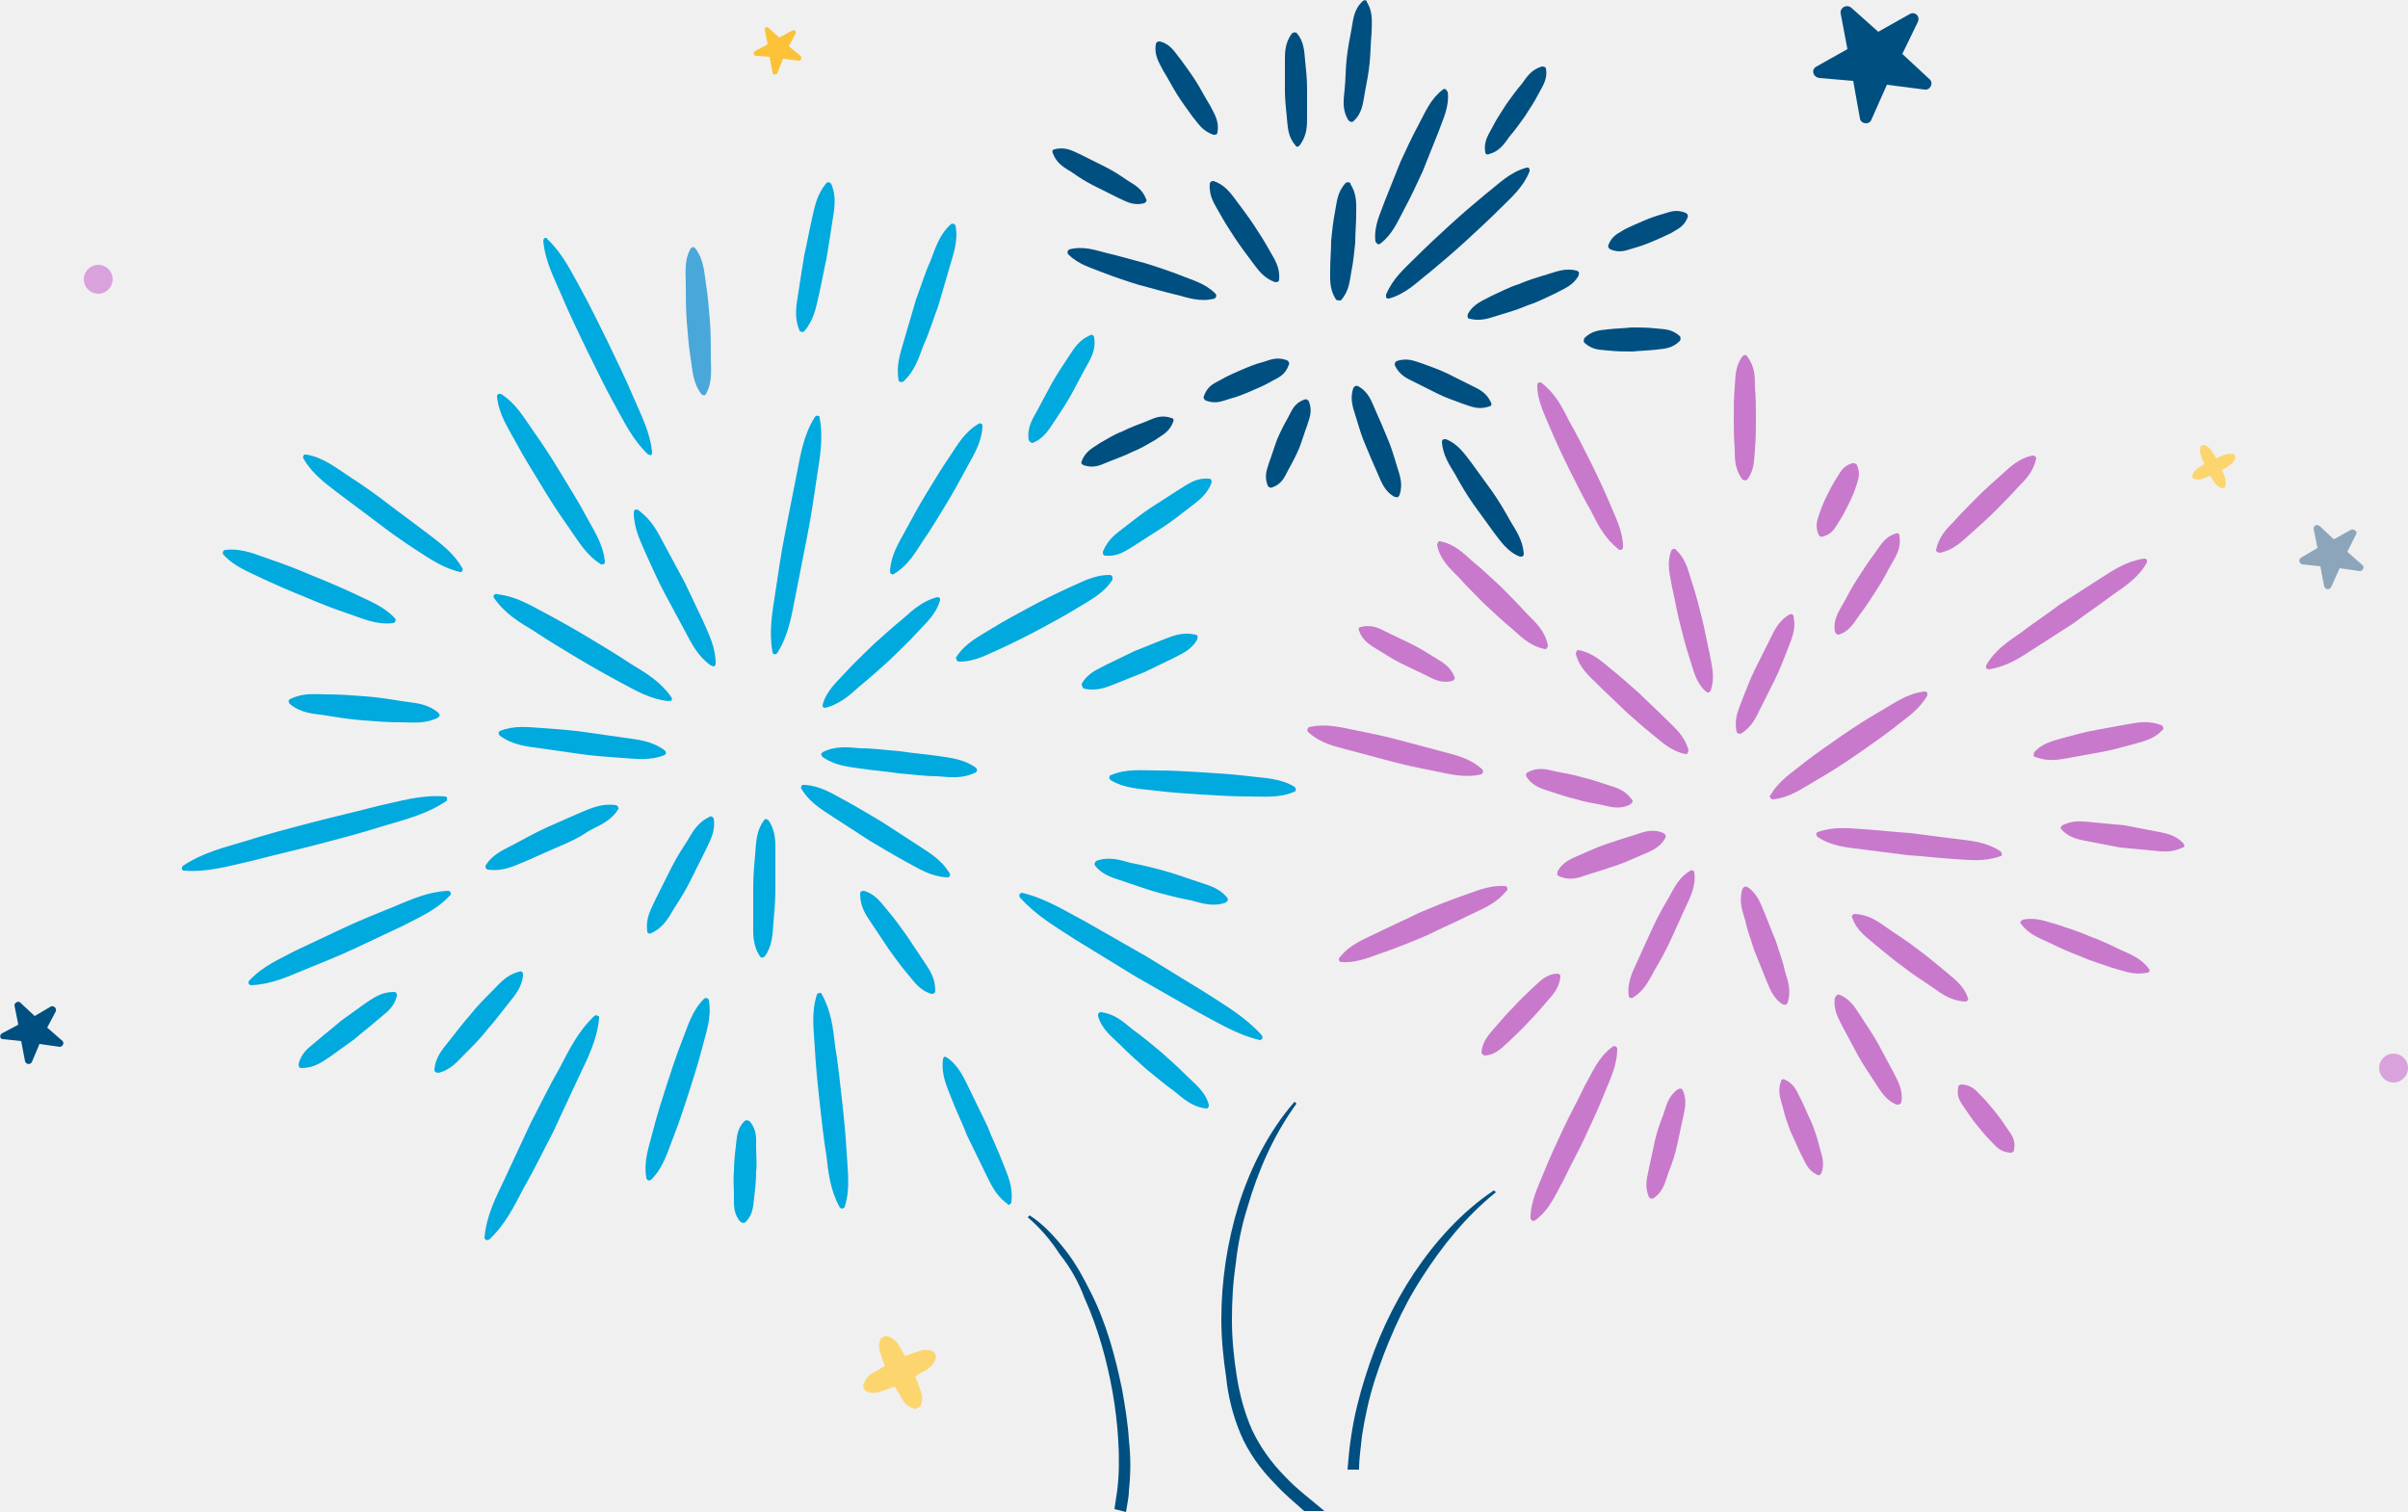
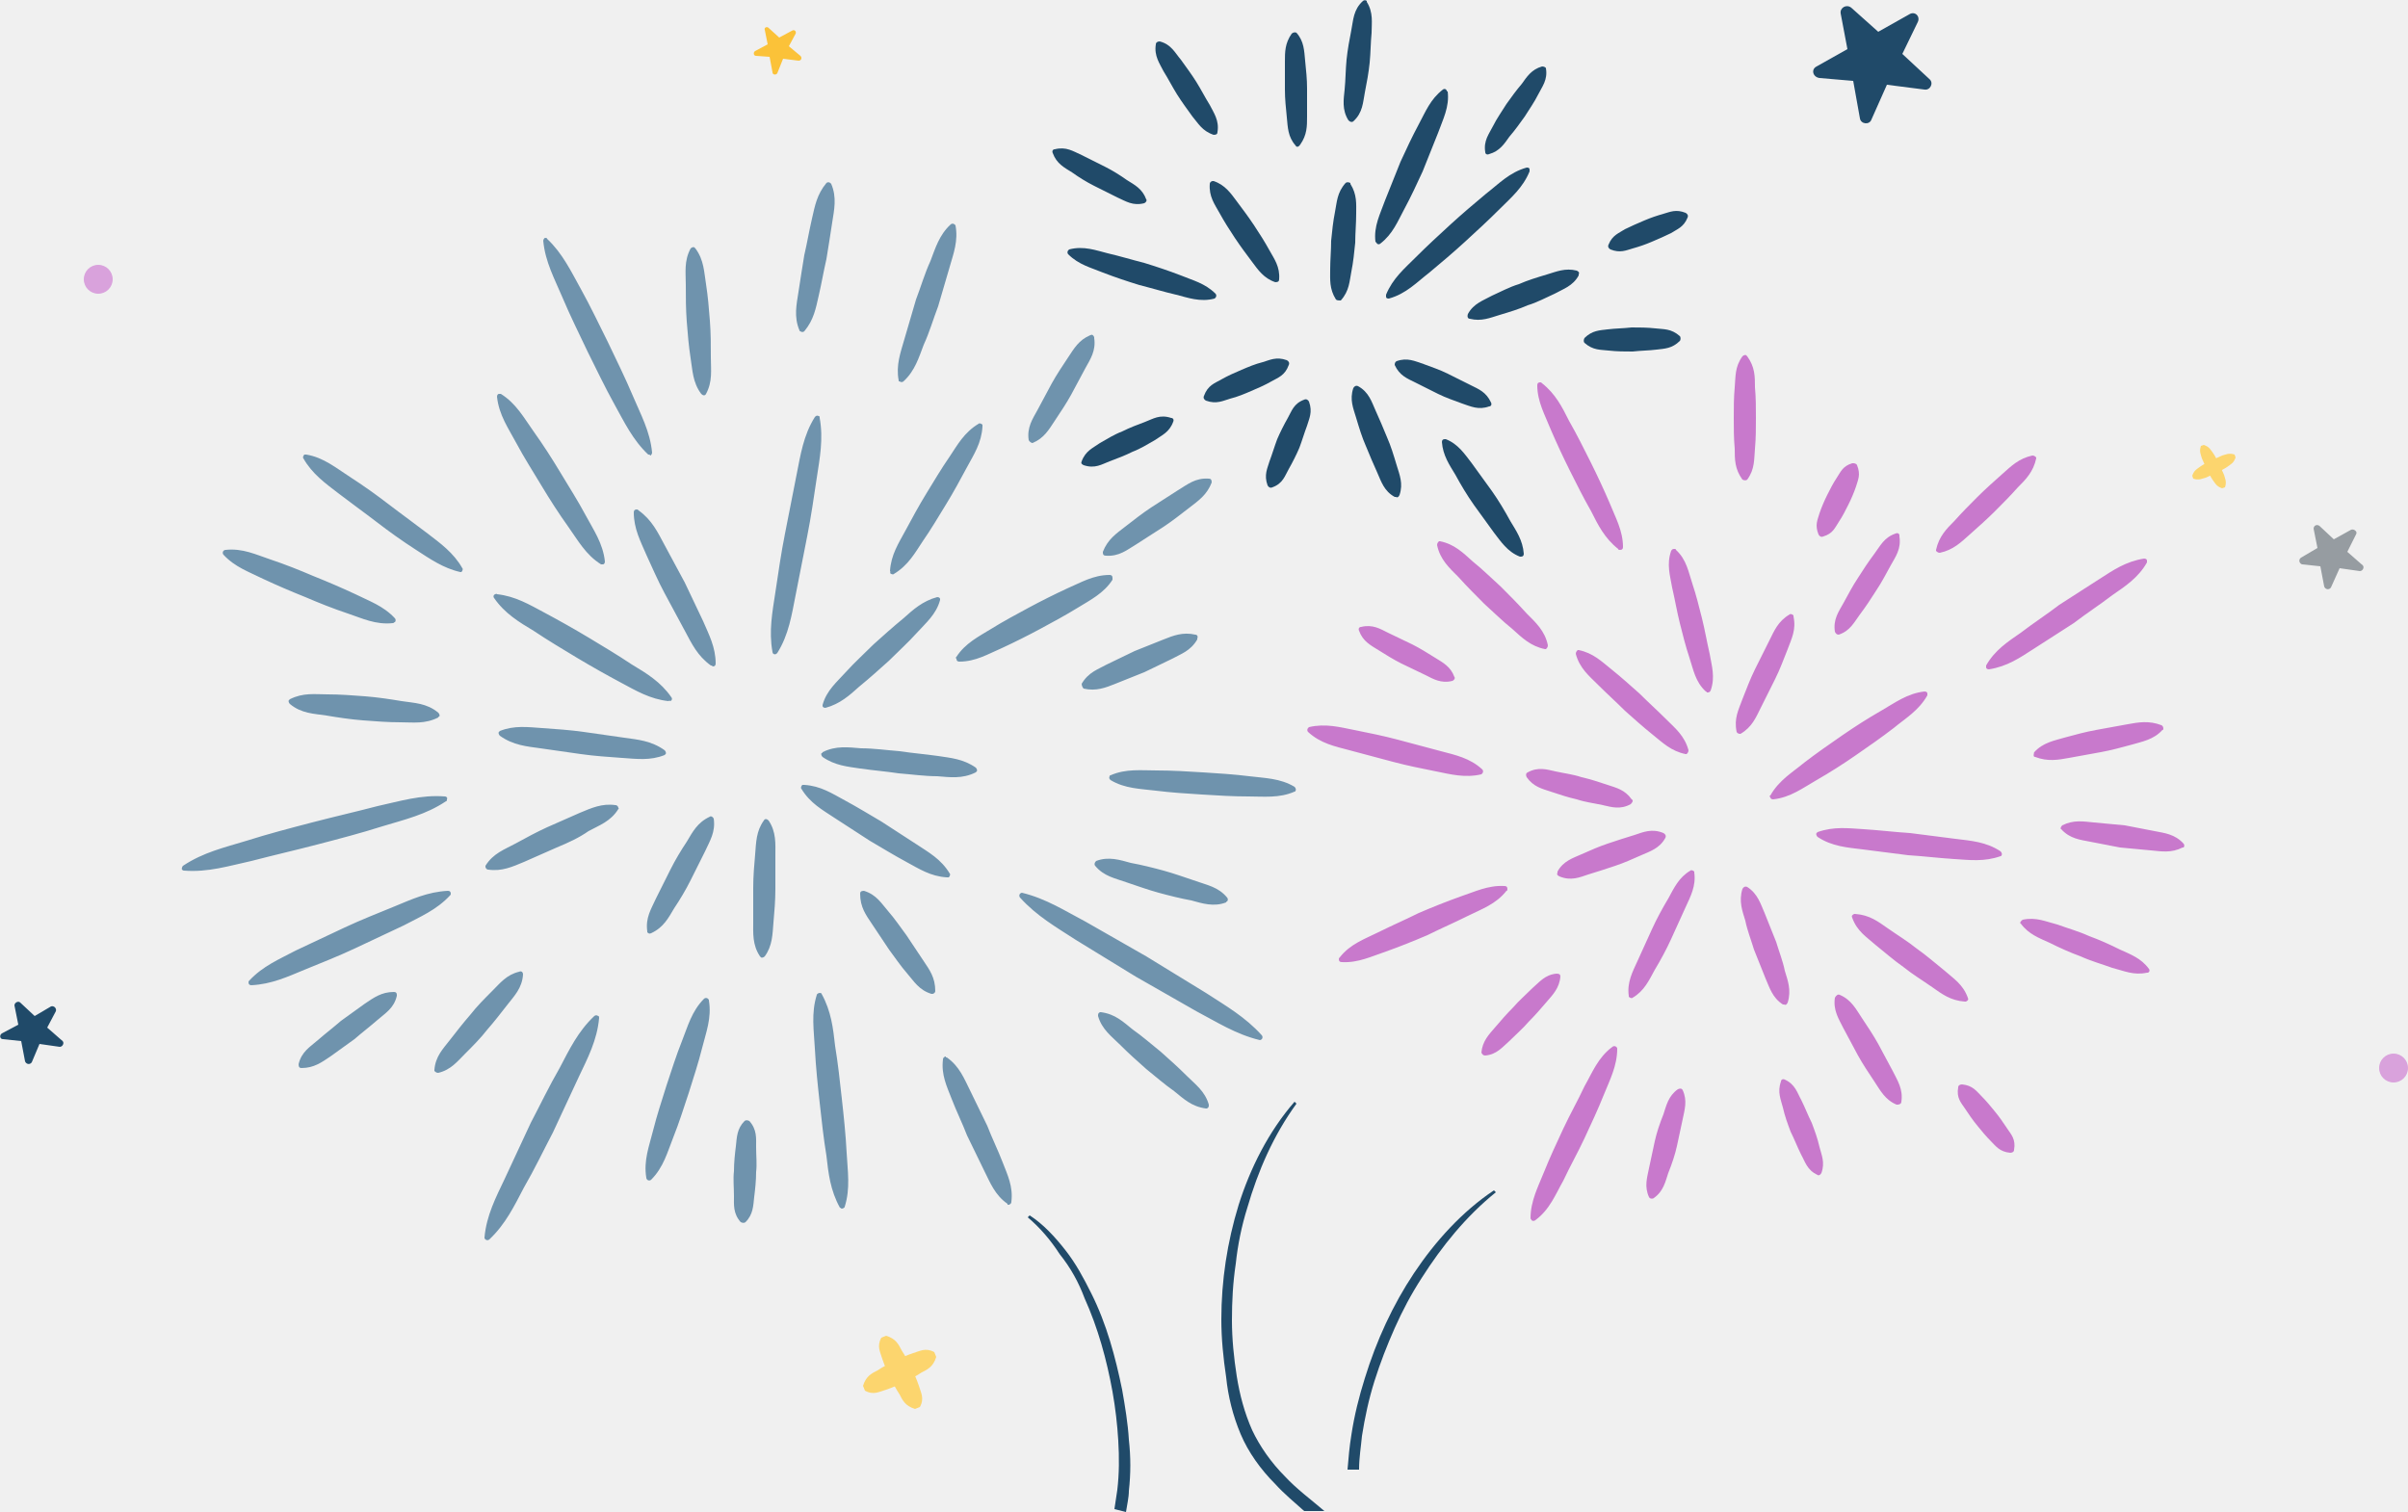
<svg xmlns="http://www.w3.org/2000/svg" id="Layer_1" viewBox="0 0 250 157">
-   <style>.st0{fill:#00A9DE;} .st1{fill:#4AA7D9;} .st2{fill:#004F81;} .st3{fill:#D9A2DC;} .st4{fill:#C879CC;} .st5{fill:#FFFFFF;} .st6{fill:#FCD56E;} .st7{fill:#FBC239;} .st8{fill:#8CA5BB;}</style>
+   <style>.st0{fill:#6F93AD;} .st1{fill:#6f93ad;} .st2{fill:#204A69;} .st3{fill:#D9A2DC;} .st4{fill:#C879CC;} .st5{fill:#FFFFFF;} .st6{fill:#FCD56E;} .st7{fill:#FBC239;} .st8{fill:#969CA1;}</style>
  <path class="st0" d="M73.8 69.1c-1.4-1-2-2.3-2.7-3.6L69 61.6c-.7-1.3-1.3-2.7-1.9-4-.6-1.4-1.3-2.7-1.3-4.4 0-.2.1-.3.3-.3.1 0 .1 0 .2.1 1.4 1 2 2.3 2.7 3.6l2.1 3.9c.6 1.3 1.3 2.7 1.9 4 .6 1.4 1.3 2.7 1.3 4.4 0 .2-.1.3-.3.3-.1-.1-.1-.1-.2-.1zM67.3 47.2c-1.6-1.5-2.5-3.4-3.5-5.2-1-1.8-1.9-3.7-2.8-5.5-.9-1.9-1.8-3.7-2.6-5.6-.8-1.9-1.8-3.7-2-5.9 0-.1.1-.3.2-.3s.2 0 .2.1c1.6 1.5 2.5 3.4 3.5 5.2 1 1.8 1.9 3.7 2.8 5.5.9 1.9 1.8 3.7 2.6 5.6.8 1.9 1.8 3.7 2 5.9 0 .1-.1.3-.2.3 0-.1-.1-.1-.2-.1z" />
  <path class="st1" d="M72.8 40.9c-.9-1.2-.9-2.5-1.1-3.7-.2-1.3-.3-2.5-.4-3.8-.1-1.3-.1-2.5-.1-3.8 0-1.3-.2-2.5.5-3.8.1-.1.3-.2.4-.1l.1.1c.9 1.2.9 2.5 1.1 3.7.2 1.3.3 2.5.4 3.8.1 1.3.1 2.5.1 3.8 0 1.3.2 2.5-.5 3.8-.1.2-.3.2-.5 0 0 .1 0 .1 0 0z" />
  <path class="st0" d="M80.2 67.7c-.4-2.2 0-4.2.3-6.2s.6-4.1 1-6.1.8-4.1 1.2-6.1c.4-2 .7-4.1 1.9-6 .1-.1.2-.2.4-.1.1 0 .1.1.1.2.4 2.2 0 4.2-.3 6.2s-.6 4.1-1 6.1-.8 4.1-1.2 6.1c-.4 2-.7 4.1-1.9 6-.1.1-.2.2-.4.1-.1-.1-.1-.2-.1-.2zM83 34.3c-.6-1.4-.3-2.7-.1-4 .2-1.3.4-2.6.6-3.8.3-1.3.5-2.5.8-3.8.3-1.3.5-2.5 1.5-3.7.1-.1.3-.1.4 0l.1.1c.6 1.4.3 2.7.1 4-.2 1.3-.4 2.6-.6 3.8-.3 1.3-.5 2.5-.8 3.8-.3 1.3-.5 2.5-1.5 3.7-.1.1-.3.1-.4 0 0 0-.1 0-.1-.1zM93.3 39.5c-.3-1.6.2-2.9.6-4.3.4-1.4.8-2.7 1.2-4.1.5-1.3.9-2.7 1.5-4 .5-1.3.9-2.7 2.1-3.8.1-.1.3-.1.4 0l.1.1c.3 1.6-.2 2.9-.6 4.3-.4 1.4-.8 2.7-1.2 4.1-.5 1.3-.9 2.7-1.5 4-.5 1.3-.9 2.7-2.1 3.8-.1.1-.3.1-.4 0-.1 0-.1 0-.1-.1zM106.8 45.7c-.2-1.3.4-2.2.9-3.1.5-.9 1-1.9 1.5-2.8.5-.9 1.1-1.8 1.7-2.7.6-.9 1.1-1.8 2.3-2.3.2-.1.3 0 .4.2v.1c.2 1.3-.4 2.2-.9 3.1-.5.9-1 1.9-1.5 2.8-.5.9-1.1 1.8-1.7 2.7-.6.9-1.1 1.8-2.3 2.3-.1 0-.3-.1-.4-.3zM92.4 59.3c.1-1.7.9-2.9 1.6-4.2.7-1.3 1.4-2.6 2.2-3.9.8-1.3 1.5-2.5 2.4-3.8.8-1.2 1.5-2.5 3-3.4.1-.1.3 0 .4.1v.2c-.1 1.7-.9 2.9-1.6 4.2-.7 1.3-1.4 2.6-2.2 3.9-.8 1.3-1.5 2.5-2.4 3.8-.8 1.2-1.5 2.5-3 3.4-.1.1-.3 0-.4-.1.1-.1 0-.2 0-.2zM85.4 73.2c.4-1.5 1.5-2.4 2.4-3.4.9-1 1.9-1.9 2.9-2.9 1-.9 2-1.8 3.1-2.7 1-.9 2-1.8 3.5-2.2.2 0 .3.1.3.2v.1c-.4 1.5-1.5 2.4-2.4 3.4-.9 1-1.9 1.9-2.9 2.9-1 .9-2 1.8-3.1 2.7-1 .9-2 1.8-3.5 2.2-.2 0-.3-.1-.3-.2v-.1zM112.3 71c.7-1.2 1.7-1.5 2.6-2 1-.5 1.9-.9 2.9-1.4l3-1.2c1-.4 2-.8 3.3-.5.2 0 .3.2.2.4v.1c-.7 1.2-1.7 1.5-2.6 2-1 .5-1.9.9-2.9 1.4l-3 1.2c-1 .4-2 .8-3.3.5-.1-.1-.2-.3-.2-.5zM115.3 80.5c1.6-.7 3.2-.5 4.8-.5 1.6 0 3.2.1 4.8.2 1.6.1 3.2.2 4.8.4 1.6.2 3.2.2 4.7 1.1.1.1.2.3.1.4 0 .1-.1.1-.1.1-1.6.7-3.2.5-4.8.5-1.6 0-3.2-.1-4.8-.2-1.6-.1-3.2-.2-4.8-.4-1.6-.2-3.2-.2-4.7-1.1-.1-.1-.2-.2-.1-.4 0-.1.1-.1.1-.1zM85.4 78.1c1.4-.7 2.7-.5 4-.4 1.3 0 2.7.2 4 .3 1.3.2 2.6.3 4 .5 1.3.2 2.6.3 3.9 1.2.1.1.2.3.1.4l-.1.1c-1.4.7-2.7.5-4 .4-1.3 0-2.7-.2-4-.3-1.3-.2-2.6-.3-4-.5-1.3-.2-2.6-.3-3.9-1.2-.1-.1-.2-.3-.1-.4.1 0 .1-.1.1-.1zM99.3 68.2c.9-1.4 2.3-2.1 3.6-2.9 1.3-.8 2.6-1.5 3.9-2.2 1.3-.7 2.7-1.4 4-2 1.4-.6 2.7-1.4 4.4-1.4.2 0 .3.1.3.3v.2c-.9 1.4-2.3 2.1-3.6 2.9-1.3.8-2.6 1.5-3.9 2.2-1.3.7-2.7 1.4-4 2-1.4.6-2.7 1.4-4.4 1.4-.2 0-.3-.1-.3-.3-.1-.1-.1-.1 0-.2zM83.5 81.5c1.7.1 2.9.9 4.2 1.6 1.3.7 2.6 1.5 3.8 2.2 1.2.8 2.5 1.6 3.7 2.4 1.2.8 2.5 1.5 3.4 3 .1.1 0 .3-.1.4h-.2c-1.7-.1-2.9-.9-4.2-1.6-1.3-.7-2.6-1.5-3.8-2.2-1.2-.8-2.5-1.6-3.7-2.4-1.2-.8-2.5-1.5-3.4-3-.1-.1 0-.3.1-.4h.2zM113.8 89.4c1.3-.5 2.5-.1 3.6.2 1.1.2 2.3.5 3.4.8 1.1.3 2.2.7 3.4 1.1 1.1.4 2.3.6 3.2 1.7.1.1.1.3 0 .4 0 0-.1 0-.1.1-1.3.5-2.5.1-3.6-.2-1.1-.2-2.3-.5-3.4-.8-1.1-.3-2.2-.7-3.4-1.1-1.1-.4-2.3-.6-3.2-1.7-.1-.1-.1-.3.1-.5 0 .1 0 0 0 0zM106.1 92.7c2.5.6 4.5 1.9 6.6 3l6.3 3.6c2.1 1.3 4.1 2.5 6.2 3.8 2 1.3 4.1 2.5 5.8 4.4.1.1.1.3 0 .4-.1.1-.2.1-.2.1-2.5-.6-4.5-1.9-6.6-3l-6.3-3.6c-2.1-1.3-4.1-2.5-6.2-3.8-2-1.3-4.1-2.5-5.8-4.4-.1-.1-.1-.3 0-.4.1-.1.2-.1.2-.1zM114.3 105.1c1.5.2 2.3 1 3.3 1.8 1 .7 1.9 1.5 2.9 2.3.9.8 1.8 1.6 2.7 2.5.9.9 1.9 1.6 2.3 3 0 .2 0 .3-.2.4h-.1c-1.5-.2-2.3-1-3.3-1.8-1-.7-1.9-1.5-2.9-2.3-.9-.8-1.8-1.6-2.7-2.5-.9-.9-1.9-1.6-2.3-3 0-.2 0-.3.2-.4h.1zM89.7 92.5c1.3.4 1.8 1.3 2.5 2.1s1.3 1.7 1.9 2.5l1.8 2.7c.6.9 1.2 1.7 1.2 3.1 0 .2-.2.3-.3.3h-.1c-1.3-.4-1.8-1.3-2.5-2.1s-1.3-1.7-1.9-2.5l-1.8-2.7c-.6-.9-1.2-1.7-1.2-3.1 0-.2.1-.3.4-.3-.1 0-.1 0 0 0zM98.3 109.8c1.3.9 1.8 2.2 2.4 3.4.6 1.2 1.2 2.5 1.8 3.7.5 1.3 1.1 2.5 1.6 3.8.5 1.3 1.1 2.5.9 4.1 0 .2-.2.3-.3.3-.1 0-.1 0-.1-.1-1.3-.9-1.8-2.2-2.4-3.4-.6-1.2-1.2-2.5-1.8-3.7-.5-1.3-1.1-2.5-1.6-3.8-.5-1.3-1.1-2.5-.9-4.1 0-.2.2-.3.3-.3 0 .1 0 .1.1.1zM85.3 103.2c1 1.8 1.2 3.6 1.4 5.4.3 1.8.5 3.7.7 5.5.2 1.8.4 3.7.5 5.6.1 1.9.4 3.7-.2 5.6 0 .1-.2.2-.3.2-.1 0-.1-.1-.2-.1-1-1.8-1.2-3.6-1.4-5.4-.3-1.8-.5-3.7-.7-5.5-.2-1.8-.4-3.7-.5-5.6-.1-1.9-.4-3.7.2-5.6 0-.1.2-.2.3-.2.2 0 .2.1.2.1zM79.8 85.2c.8 1.2.7 2.4.7 3.6v3.5c0 1.2-.1 2.4-.2 3.5-.1 1.2-.1 2.4-.9 3.5-.1.1-.3.2-.4.1l-.1-.1c-.8-1.2-.7-2.4-.7-3.6v-3.5c0-1.2.1-2.4.2-3.5.1-1.2.1-2.4.9-3.5.1-.2.3-.2.5 0 0-.1 0-.1 0 0zM77.8 116.4c.8.9.7 1.8.7 2.7 0 .9.1 1.8 0 2.6 0 .9-.1 1.8-.2 2.6-.1.9-.1 1.8-.9 2.6-.1.1-.3.1-.5 0-.8-.9-.7-1.8-.7-2.7 0-.9-.1-1.8 0-2.6 0-.9.1-1.8.2-2.6.1-.9.1-1.8.9-2.6.1-.1.3-.1.5 0zM73.6 103.9c.3 1.8-.3 3.3-.7 4.9-.4 1.6-.9 3.1-1.4 4.7-.5 1.5-1 3.1-1.6 4.6-.6 1.5-1 3.1-2.3 4.4-.1.1-.3.1-.4 0 0 0-.1-.1-.1-.2-.3-1.8.3-3.3.7-4.9.4-1.6.9-3.1 1.4-4.7.5-1.5 1-3.1 1.6-4.6.6-1.5 1-3.1 2.3-4.4.1-.1.3-.1.4 0 .1.1.1.1.1.2zM74.1 85c.2 1.4-.4 2.3-.9 3.4l-1.5 3c-.5 1-1.1 2-1.7 2.9-.6 1-1.1 2-2.4 2.6-.2.1-.3 0-.4-.1v-.1c-.2-1.4.4-2.3.9-3.4l1.5-3c.5-1 1.1-2 1.7-2.9.6-1 1.1-2 2.4-2.6.1-.1.3 0 .4.2zM62.2 105.7c-.2 2.3-1.2 4.2-2.1 6.1-.9 1.9-1.8 3.9-2.7 5.8-1 1.9-1.9 3.8-3 5.7-1 1.9-1.9 3.8-3.6 5.4-.1.1-.3.1-.4 0-.1-.1-.1-.1-.1-.2.2-2.3 1.2-4.2 2.1-6.1.9-1.9 1.8-3.9 2.7-5.8 1-1.9 1.9-3.8 3-5.7 1-1.9 1.9-3.8 3.6-5.4.1-.1.3-.1.4 0 .1 0 .1.1.1.2zM54.3 101.2c-.1 1.4-.9 2.2-1.6 3.1-.7.9-1.4 1.8-2.1 2.6-.7.9-1.5 1.7-2.3 2.5-.8.8-1.5 1.7-2.8 2-.2 0-.3-.1-.4-.2v-.1c.1-1.4.9-2.2 1.6-3.1.7-.9 1.4-1.8 2.1-2.6.7-.9 1.5-1.7 2.3-2.5.8-.8 1.5-1.7 2.8-2 .2-.1.4 0 .4.3 0-.1 0-.1 0 0zM64.2 84c-.8 1.3-2 1.7-3.1 2.3-1 .7-2.1 1.2-3.3 1.7-1.1.5-2.3 1-3.4 1.5-1.2.5-2.3 1-3.7.8-.2 0-.3-.2-.3-.3v-.1c.8-1.3 2-1.7 3.1-2.3 1.1-.6 2.2-1.2 3.3-1.7 1.1-.5 2.3-1 3.4-1.5 1.2-.5 2.3-1 3.7-.8.2 0 .3.2.3.3.1.1 0 .1 0 .1zM46.7 93c-1.4 1.5-3.1 2.2-4.8 3.1l-5.1 2.4c-1.7.8-3.5 1.5-5.2 2.2-1.7.7-3.4 1.5-5.5 1.6-.2 0-.3-.1-.3-.3 0-.1 0-.1.1-.2 1.4-1.5 3.1-2.2 4.8-3.1l5.1-2.4c1.7-.8 3.5-1.5 5.2-2.2 1.7-.7 3.4-1.5 5.5-1.6.2 0 .3.1.3.3 0 .1 0 .1-.1.2zM46.3 83.2c-2.1 1.4-4.3 1.9-6.6 2.6-2.2.7-4.5 1.3-6.8 1.9-2.3.6-4.5 1.1-6.8 1.7-2.3.5-4.5 1.2-7 1-.1 0-.3-.1-.2-.3 0-.1.1-.2.1-.2 2.1-1.4 4.3-1.9 6.6-2.6 2.2-.7 4.5-1.3 6.8-1.9 2.3-.6 4.5-1.1 6.8-1.7 2.3-.5 4.5-1.2 7-1 .1 0 .3.1.2.3 0 .1 0 .2-.1.2zM45.5 74.5c-1.4.7-2.6.5-3.9.5-1.3 0-2.6-.1-3.9-.2-1.3-.1-2.6-.3-3.8-.5-1.3-.2-2.6-.2-3.8-1.2-.1-.1-.2-.3-.1-.4l.1-.1c1.4-.7 2.6-.5 3.9-.5 1.3 0 2.6.1 3.9.2 1.3.1 2.6.3 3.8.5 1.3.2 2.6.2 3.8 1.2.1.1.2.3.1.4-.1 0-.1.1-.1.1zM69 78.4c-1.5.6-2.9.4-4.4.3-1.4-.1-2.9-.2-4.3-.4l-4.2-.6c-1.4-.2-2.8-.3-4.2-1.3-.1-.1-.2-.3-.1-.4l.1-.1c1.5-.6 2.9-.4 4.4-.3 1.4.1 2.9.2 4.3.4l4.2.6c1.4.2 2.8.3 4.2 1.3.1.1.2.3.1.4l-.1.1zM69.4 72.8c-1.9-.2-3.4-1.1-4.9-1.9-1.5-.8-3.1-1.7-4.6-2.6-1.5-.9-3-1.8-4.5-2.8-1.5-.9-3-1.8-4.1-3.4-.1-.1-.1-.3.1-.4.1 0 .1-.1.2 0 1.9.2 3.4 1.1 4.9 1.9 1.5.8 3.1 1.7 4.6 2.6 1.5.9 3 1.8 4.5 2.8 1.5.9 3 1.8 4.1 3.4.1.1.1.3-.1.4-.1-.1-.2 0-.2 0zM40.8 64.7c-1.8.2-3.2-.5-4.7-1s-3-1.1-4.4-1.7c-1.5-.6-2.9-1.2-4.4-1.9-1.4-.7-2.9-1.2-4.1-2.5-.1-.1-.1-.3 0-.4 0 0 .1-.1.2-.1 1.8-.2 3.2.5 4.7 1s3 1.1 4.4 1.7c1.5.6 2.9 1.2 4.4 1.9 1.4.7 2.9 1.2 4.1 2.5.1.1.1.3 0 .4-.1 0-.1.1-.2.1zM47.8 59.4c-1.8-.4-3.2-1.4-4.6-2.3-1.4-.9-2.8-1.9-4.1-2.9-1.3-1-2.7-2-4-3-1.3-1-2.7-2-3.6-3.6-.1-.1 0-.3.1-.4h.2c1.8.3 3.1 1.4 4.5 2.3 1.4.9 2.8 1.9 4.1 2.9 1.3 1 2.7 2 4 3 1.3 1 2.7 2 3.6 3.6.1.1 0 .3-.1.4h-.1zM62.4 58.6c-1.6-1-2.4-2.5-3.4-3.9s-1.9-2.8-2.8-4.3c-.9-1.5-1.8-2.9-2.6-4.4-.8-1.5-1.8-2.9-2-4.8 0-.2.1-.3.2-.3h.2c1.6 1 2.4 2.5 3.4 3.9s1.9 2.8 2.8 4.3c.9 1.5 1.8 2.9 2.6 4.4.8 1.5 1.8 2.9 2 4.8 0 .2-.1.3-.2.3h-.2z" />
  <path class="st2" d="M138.7 31.1c-.7-1.1-.6-2.1-.6-3.1s.1-2 .1-3c.1-1 .2-2 .4-3s.2-2 1.1-3c.1-.1.3-.1.5 0v.1c.7 1.1.6 2.1.6 3.1s-.1 2-.1 3c-.1 1-.2 2-.4 3s-.2 2-1.1 3c-.2 0-.4 0-.5-.1zM142.8 25.1c-.2-1.6.5-2.9 1-4.3.5-1.3 1.1-2.7 1.6-4 .6-1.3 1.2-2.6 1.9-3.9.7-1.3 1.2-2.6 2.5-3.6.1-.1.3-.1.4.1 0 0 0 .1.1.1.2 1.6-.5 2.9-1 4.3-.5 1.3-1.1 2.7-1.6 4-.6 1.3-1.2 2.6-1.9 3.9-.7 1.3-1.2 2.6-2.5 3.6-.1.1-.3.1-.4-.1l-.1-.1zM143.9 30.6c.7-1.7 1.9-2.7 3.1-3.9 1.2-1.2 2.4-2.3 3.6-3.4 1.2-1.1 2.5-2.2 3.7-3.2 1.3-1 2.4-2.2 4.2-2.7.1 0 .3 0 .3.2v.2c-.7 1.7-1.9 2.7-3.1 3.9-1.2 1.2-2.4 2.3-3.6 3.4-1.2 1.1-2.5 2.2-3.7 3.2-1.3 1-2.4 2.2-4.2 2.7-.1 0-.3 0-.3-.2v-.2zM154.2 15.8c-.2-1.2.4-1.9.8-2.7.4-.8.9-1.5 1.4-2.3.5-.7 1-1.4 1.6-2.1.5-.7 1-1.5 2.1-1.8.2 0 .4.1.4.2.2 1.2-.4 1.9-.8 2.7-.4.8-.9 1.5-1.4 2.3-.5.7-1 1.4-1.6 2.1-.5.7-1 1.5-2.1 1.8-.2.1-.4 0-.4-.2zM167 25.4c.4-1 1.1-1.2 1.7-1.6.6-.3 1.3-.6 2-.9.7-.3 1.3-.5 2-.7.7-.2 1.3-.5 2.3-.1.2.1.3.3.2.5-.4 1-1.1 1.2-1.7 1.6-.6.3-1.3.6-2 .9-.7.3-1.3.5-2 .7-.7.2-1.3.5-2.3.1-.2-.1-.3-.3-.2-.5zM152.4 32.6c.6-1.1 1.6-1.4 2.5-1.9.9-.4 1.8-.9 2.8-1.2.9-.4 1.9-.7 2.9-1 1-.3 1.9-.7 3.1-.4.2.1.3.2.2.4v.1c-.6 1.1-1.6 1.4-2.5 1.9-.9.4-1.8.9-2.8 1.2-.9.4-1.9.7-2.9 1-1 .3-1.9.7-3.1.4-.2 0-.3-.2-.2-.5 0 .1 0 .1 0 0zM164.5 35.1c.8-.8 1.6-.8 2.4-.9.8-.1 1.6-.1 2.5-.2.8 0 1.6 0 2.5.1.8.1 1.6 0 2.5.8.1.1.1.4 0 .5-.8.8-1.6.8-2.4.9-.8.1-1.6.1-2.5.2-.8 0-1.6 0-2.5-.1-.8-.1-1.6 0-2.5-.8-.1-.1-.1-.3 0-.5zM145 37.5c1.1-.4 1.9 0 2.8.3.8.3 1.7.6 2.5 1l2.4 1.2c.8.4 1.6.7 2.1 1.8.1.2 0 .4-.2.4-1.1.4-1.9 0-2.8-.3-.8-.3-1.7-.6-2.5-1l-2.4-1.2c-.8-.4-1.6-.7-2.1-1.8 0-.1 0-.3.2-.4 0 .1 0 0 0 0zM141 40.1c1.1.6 1.4 1.6 1.8 2.5.4.9.8 1.8 1.2 2.8.4.9.7 1.9 1 2.9.3 1 .7 1.9.3 3.1-.1.2-.2.3-.4.2h-.1c-1.1-.6-1.4-1.6-1.8-2.5-.4-.9-.8-1.8-1.2-2.8-.4-.9-.7-1.9-1-2.9-.3-1-.7-1.9-.3-3.1.1-.2.3-.3.5-.2z" />
  <path class="st3" d="M149.9 45.8l8.1 11.9" />
  <path class="st2" d="M150.1 45.6c1.3.5 2 1.6 2.7 2.5.7 1 1.4 1.9 2.1 2.9.7 1 1.3 2 1.9 3.1.6 1 1.3 2 1.4 3.4 0 .2-.1.3-.3.3h-.1c-1.3-.5-2-1.6-2.7-2.5-.7-1-1.4-1.9-2.1-2.9-.7-1-1.3-2-1.9-3.1-.6-1-1.3-2-1.4-3.4 0-.2.1-.3.3-.3h.1zM135.9 41.7c.4 1.1 0 1.8-.2 2.5-.3.8-.5 1.5-.8 2.3-.3.7-.7 1.5-1.1 2.2-.4.7-.6 1.5-1.7 1.9-.2.1-.4 0-.5-.2-.4-1.1 0-1.8.2-2.5.3-.8.5-1.5.8-2.3.3-.7.7-1.5 1.1-2.2.4-.7.6-1.5 1.7-1.9.2-.1.4 0 .5.2z" />
  <path class="st0" d="M125.8 50.1c-.5 1.3-1.4 1.9-2.3 2.6-.9.7-1.8 1.4-2.7 2-.9.6-1.9 1.2-2.8 1.8-1 .6-1.8 1.3-3.2 1.2-.2 0-.3-.1-.3-.3v-.1c.5-1.3 1.4-1.9 2.3-2.6.9-.7 1.8-1.4 2.7-2 .9-.6 1.9-1.2 2.8-1.8 1-.6 1.8-1.3 3.2-1.2.2 0 .3.1.3.4 0-.1 0-.1 0 0z" />
  <path class="st2" d="M121.8 43.8c-.4 1.1-1.2 1.4-1.9 1.9-.7.4-1.5.9-2.3 1.2-.8.4-1.6.7-2.4 1-.8.3-1.5.8-2.7.4-.2-.1-.3-.2-.2-.4.4-1.1 1.2-1.4 1.9-1.9.7-.4 1.5-.9 2.3-1.2.8-.4 1.6-.7 2.4-1 .8-.3 1.5-.8 2.7-.4.2 0 .3.2.2.4zM133.8 37.9c-.4 1.1-1.1 1.3-1.8 1.7-.7.4-1.4.7-2.1 1-.7.3-1.4.6-2.2.8-.7.2-1.4.6-2.5.2-.2-.1-.3-.3-.2-.5.4-1.1 1.1-1.3 1.8-1.7.7-.4 1.4-.7 2.1-1 .7-.3 1.4-.6 2.2-.8.7-.2 1.4-.6 2.5-.2.2.1.3.3.2.5zM126.1 31c-1.5.4-2.8-.1-4-.4-1.3-.3-2.6-.7-3.8-1-1.3-.4-2.5-.8-3.8-1.3-1.2-.5-2.5-.8-3.6-1.9-.1-.1-.1-.3 0-.4l.1-.1c1.5-.4 2.8.1 4 .4 1.3.3 2.6.7 3.8 1 1.3.4 2.5.8 3.8 1.3 1.2.5 2.5.8 3.6 1.9.1.1.1.3 0 .4l-.1.1zM118.8 21.1c-1.2.3-1.9-.2-2.8-.6l-2.4-1.2c-.8-.4-1.6-.9-2.3-1.4-.8-.5-1.6-.9-2-2-.1-.2 0-.4.2-.4 1.2-.3 1.9.2 2.8.6l2.4 1.2c.8.4 1.6.9 2.3 1.4.8.5 1.6.9 2 2 .1.1 0 .3-.2.4.1 0 0 0 0 0zM132.4 29.3c-1.2-.4-1.8-1.3-2.4-2.1-.6-.8-1.2-1.6-1.8-2.5-.6-.9-1.1-1.7-1.6-2.6-.5-.9-1.1-1.7-1-3 0-.2.2-.3.3-.3h.1c1.2.4 1.8 1.3 2.4 2.1.6.8 1.2 1.6 1.8 2.5.6.9 1.1 1.7 1.6 2.6.5.9 1.1 1.7 1 3 0 .2-.1.3-.4.3.1 0 0 0 0 0zM126 14c-1.2-.4-1.6-1.2-2.2-1.9-.5-.7-1.1-1.5-1.6-2.3-.5-.8-.9-1.6-1.4-2.4-.4-.8-1-1.6-.8-2.8 0-.2.2-.3.4-.3 1.2.3 1.6 1.2 2.2 1.9.5.7 1.1 1.5 1.6 2.3.5.8.9 1.6 1.4 2.4.4.8 1 1.6.8 2.8 0 .2-.1.3-.4.3.1 0 .1 0 0 0zM134.5 15.1c-.8-.9-.8-1.9-.9-2.9-.1-1-.2-1.9-.2-2.9V6.4c0-1 0-1.9.7-2.9.1-.1.3-.2.5-.1.8.9.8 1.9.9 2.9.1 1 .2 1.9.2 2.9v2.9c0 1 0 1.9-.7 2.9-.2.3-.4.3-.5.1 0 .1 0 .1 0 0zM140 12.5c-.7-1.1-.5-2.2-.4-3.2.1-1 .1-2.1.2-3.1s.3-2.1.5-3.1.2-2.1 1.2-3c.1-.1.3-.1.4 0v.1c.7 1.1.5 2.2.5 3.2-.1 1-.1 2.1-.2 3.1s-.3 2.1-.5 3.1-.2 2.1-1.2 3c-.1.1-.3.1-.5-.1z" />
  <path class="st4" d="M206.2 69.1c.9-1.6 2.3-2.5 3.6-3.4 1.3-1 2.7-1.9 4-2.9l4.2-2.7c1.4-.9 2.7-1.8 4.6-2.1.2 0 .3.1.3.2v.2c-.9 1.6-2.3 2.5-3.6 3.4-1.3 1-2.7 1.9-4 2.9l-4.2 2.7c-1.4.9-2.7 1.8-4.6 2.1-.2 0-.3-.1-.3-.2v-.2zM183.8 82.6c.9-1.6 2.3-2.4 3.5-3.4 1.3-1 2.6-1.9 3.9-2.8 1.3-.9 2.7-1.8 4.1-2.6 1.4-.8 2.7-1.8 4.5-2 .2 0 .3.1.3.2v.2c-.9 1.6-2.3 2.4-3.5 3.4-1.3 1-2.6 1.9-3.9 2.8-1.3.9-2.7 1.8-4.1 2.6-1.4.8-2.7 1.8-4.5 2-.2 0-.3-.1-.3-.2-.1-.1-.1-.2 0-.2zM211.2 78.1c.9-1 2.1-1.2 3.1-1.5 1.1-.3 2.2-.6 3.3-.8l3.3-.6c1.1-.2 2.2-.4 3.5.1.2.1.2.3.2.4 0 0 0 .1-.1.1-.9 1-2.1 1.2-3.1 1.5-1.1.3-2.2.6-3.3.8l-3.3.6c-1.1.2-2.2.4-3.5-.1-.2 0-.2-.2-.1-.5-.1.1 0 .1 0 0zM188.7 86.4c1.7-.6 3.2-.4 4.8-.3 1.6.1 3.2.3 4.8.4 1.6.2 3.2.4 4.7.6 1.6.2 3.2.3 4.7 1.3.1.1.2.3.1.4 0 .1-.1.1-.1.1-1.7.6-3.2.4-4.8.3-1.6-.1-3.2-.3-4.8-.4-1.6-.2-3.2-.4-4.7-.6-1.6-.2-3.2-.3-4.7-1.3-.1-.1-.2-.3-.1-.4l.1-.1zM214.1 85.7c1.2-.6 2.2-.4 3.3-.3 1.1.1 2.1.2 3.2.3 1 .2 2.1.4 3.1.6 1 .2 2.1.3 3 1.3.1.1.1.3 0 .4h-.1c-1.2.6-2.2.4-3.3.3-1.1-.1-2.1-.2-3.2-.3-1-.2-2.1-.4-3.1-.6-1-.2-2.1-.3-3-1.3-.1 0-.1-.2.1-.4-.1.1-.1.1 0 0zM210 95.5c1.4-.3 2.4.2 3.6.5 1.1.4 2.2.7 3.3 1.2 1.1.4 2.2.9 3.2 1.4 1.1.5 2.2.9 3 2 .1.1.1.3-.1.4h-.1c-1.4.3-2.4-.2-3.6-.5-1.1-.4-2.2-.7-3.3-1.2-1.1-.4-2.2-.9-3.2-1.4-1.1-.5-2.2-.9-3-2-.1 0-.1-.2.2-.4-.1.1-.1.1 0 0zM192.6 94.9c1.5.1 2.4.8 3.4 1.5s2 1.3 3 2.1c1 .7 1.9 1.5 2.9 2.3.9.8 1.9 1.4 2.4 2.8.1.2 0 .3-.2.4h-.1c-1.5-.1-2.4-.8-3.4-1.5s-2-1.3-3-2.1c-1-.7-1.9-1.5-2.9-2.3-.9-.8-1.9-1.4-2.4-2.8-.1-.2 0-.3.2-.4h.1zM203.7 112.6c1.1.1 1.5.7 2 1.2s1 1.1 1.4 1.6c.5.6.9 1.2 1.3 1.8.4.6.9 1.1.7 2.2 0 .2-.2.3-.4.3-1.1-.1-1.5-.7-2-1.2s-1-1.1-1.4-1.6c-.5-.6-.9-1.2-1.3-1.8-.4-.6-.9-1.1-.7-2.2 0-.2.2-.3.4-.3zM185.3 112.1c1.1.5 1.3 1.4 1.7 2.1.4.8.7 1.6 1.1 2.4.3.8.6 1.6.8 2.5.2.8.6 1.6.2 2.7-.1.2-.3.3-.4.2-1.1-.5-1.3-1.4-1.7-2.1-.4-.8-.7-1.6-1.1-2.4-.3-.8-.6-1.6-.8-2.5-.2-.8-.6-1.6-.2-2.7 0-.2.2-.3.4-.2zM191 103.3c1.2.5 1.7 1.5 2.3 2.4.6.9 1.2 1.8 1.7 2.7.5.9 1 1.9 1.5 2.8.5 1 1.1 1.9.9 3.2 0 .2-.2.3-.4.3h-.1c-1.2-.5-1.7-1.5-2.3-2.4-.6-.9-1.2-1.8-1.7-2.7-.5-.9-1-1.9-1.5-2.8-.5-1-1.1-1.9-.9-3.2.1-.2.3-.4.5-.3zM181.4 92.1c1.1.7 1.4 1.8 1.8 2.7l1.2 3c.3 1 .7 2 .9 3 .3 1 .7 2 .3 3.3-.1.2-.2.3-.4.2h-.1c-1.1-.7-1.4-1.8-1.8-2.7l-1.2-3c-.3-1-.7-2-.9-3-.3-1-.7-2-.3-3.3.1-.2.3-.3.5-.2 0-.1 0-.1 0 0zM175.9 90.6c.2 1.4-.4 2.5-.9 3.6l-1.5 3.3c-.5 1.1-1.1 2.2-1.7 3.2-.6 1.1-1.1 2.2-2.3 2.9-.1.1-.3 0-.4-.1v-.1c-.2-1.4.4-2.5.9-3.6l1.5-3.3c.5-1.1 1.1-2.2 1.7-3.2.6-1.1 1.1-2.2 2.3-2.9.1-.1.3 0 .4.1v.1zM174.7 113.2c.5 1.1.2 2 0 3-.2.9-.4 1.9-.6 2.8-.2.9-.5 1.8-.9 2.8-.3.9-.5 1.9-1.5 2.6-.1.1-.4.1-.5-.1-.5-1.1-.2-2 0-3 .2-.9.4-1.9.6-2.8.2-.9.5-1.8.9-2.8.3-.9.5-1.9 1.5-2.6.2-.1.4-.1.5.1zM167.9 108.9c0 1.8-.8 3.3-1.4 4.8-.6 1.5-1.3 3-2 4.5s-1.5 2.9-2.2 4.4c-.8 1.4-1.4 3-2.9 4.1-.1.1-.3.1-.4 0 0-.1-.1-.1-.1-.2 0-1.8.8-3.3 1.4-4.8.6-1.5 1.3-3 2-4.5s1.5-2.9 2.2-4.4c.8-1.4 1.4-3 2.9-4.1.1-.1.3-.1.4 0 .1.1.1.1.1.2zM162 101.4c-.1 1.2-.8 1.9-1.4 2.6-.6.7-1.2 1.4-1.9 2.1-.6.7-1.3 1.3-2 2-.7.6-1.3 1.4-2.5 1.5-.2 0-.3-.1-.4-.3.1-1.2.8-1.9 1.4-2.6.6-.7 1.2-1.4 1.9-2.1.6-.7 1.3-1.3 2-2 .7-.6 1.3-1.4 2.5-1.5.3 0 .4.1.4.3zM156.4 92.5c-1.1 1.4-2.6 1.9-4 2.6-1.4.7-2.8 1.3-4.2 2-1.4.6-2.9 1.2-4.3 1.7-1.5.5-2.9 1.2-4.6 1.1-.2 0-.3-.1-.3-.3 0-.1 0-.1.1-.2 1.1-1.4 2.6-1.9 4-2.6 1.4-.7 2.8-1.3 4.2-2 1.4-.6 2.9-1.2 4.3-1.7 1.5-.5 2.9-1.2 4.6-1.1.2 0 .3.1.3.3 0 .1 0 .2-.1.2zM172.9 87c-.6 1.1-1.6 1.4-2.5 1.8-.9.4-1.8.8-2.7 1.1-.9.3-1.8.6-2.8.9-.9.3-1.8.7-3 .2-.2-.1-.3-.2-.2-.4v-.1c.6-1.1 1.6-1.4 2.5-1.8.9-.4 1.8-.8 2.7-1.1.9-.3 1.8-.6 2.8-.9.9-.3 1.8-.7 3-.2.2.1.3.3.2.5zM153.8 80.4c-1.7.4-3.2 0-4.7-.3s-3-.6-4.5-1l-4.5-1.2c-1.5-.4-3-.7-4.3-1.9-.1-.1-.1-.3 0-.4l.1-.1c1.7-.4 3.2 0 4.7.3s3 .6 4.5 1l4.5 1.2c1.5.4 3 .7 4.3 1.9.1.1.1.3 0 .4l-.1.1zM169.3 83.5c-1.1.6-2 .3-2.9.1-.9-.2-1.8-.3-2.7-.6-.9-.2-1.8-.5-2.7-.8-.9-.3-1.8-.5-2.5-1.5-.1-.2-.1-.4.1-.5 1.1-.6 2-.3 2.9-.1.9.2 1.8.3 2.7.6.9.2 1.8.5 2.7.8.9.3 1.8.5 2.5 1.5.2.1.1.3-.1.5.1 0 0 0 0 0zM150.8 70.7c-1.2.3-2-.2-2.8-.6-.8-.4-1.7-.8-2.5-1.2-.8-.4-1.6-.9-2.4-1.4-.8-.5-1.6-.9-2-2-.1-.2 0-.4.2-.4 1.2-.3 2 .2 2.8.6.8.4 1.7.8 2.5 1.2.8.4 1.6.9 2.4 1.4.8.5 1.6.9 2 2 .1.1 0 .3-.2.4zM175 78.3c-1.5-.3-2.4-1.2-3.4-2s-2-1.7-2.9-2.5c-.9-.9-1.9-1.8-2.8-2.7-.9-.9-1.9-1.7-2.3-3.2 0-.2.1-.3.2-.4h.1c1.5.3 2.4 1.2 3.4 2s2 1.7 2.9 2.5c.9.9 1.9 1.8 2.8 2.7.9.9 1.9 1.7 2.3 3.2 0 .2-.1.3-.2.4h-.1zM160.4 67.4c-1.5-.3-2.4-1.2-3.4-2.1-1-.8-1.9-1.7-2.9-2.6-.9-.9-1.8-1.8-2.7-2.8-.9-.9-1.9-1.8-2.2-3.3 0-.2.1-.3.2-.4h.1c1.5.3 2.4 1.2 3.4 2.1 1 .8 1.9 1.7 2.9 2.6.9.9 1.8 1.8 2.7 2.8.9.9 1.9 1.8 2.2 3.3 0 .2-.1.3-.2.4h-.1zM168 57c-1.4-1.1-2.1-2.5-2.8-3.9-.8-1.4-1.5-2.8-2.2-4.2-.7-1.4-1.4-2.9-2-4.3-.6-1.5-1.4-2.9-1.4-4.6 0-.2.1-.3.3-.3.1 0 .1 0 .2.1 1.4 1.1 2.1 2.5 2.8 3.9.8 1.4 1.5 2.8 2.2 4.2.7 1.4 1.4 2.9 2 4.3.6 1.5 1.4 2.9 1.4 4.6 0 .2-.1.3-.3.3-.1 0-.2 0-.2-.1zM177.1 71.8c-1.1-1-1.3-2.3-1.7-3.5-.4-1.2-.7-2.4-1-3.6-.3-1.2-.5-2.4-.8-3.7-.2-1.2-.6-2.4-.1-3.8.1-.2.2-.2.4-.2 0 0 .1 0 .1.1 1.1 1 1.3 2.3 1.7 3.5.4 1.2.7 2.4 1 3.6.3 1.2.5 2.4.8 3.7.2 1.2.6 2.4.1 3.8-.1.2-.2.2-.4.2 0-.1-.1-.1-.1-.1zM180.9 49.8c-.8-1.1-.8-2.1-.8-3.2-.1-1.1-.1-2.1-.1-3.2s0-2.1.1-3.2 0-2.1.8-3.2c.1-.1.3-.2.4-.1l.1.1c.8 1.1.8 2.1.8 3.2.1 1.1.1 2.1.1 3.2s0 2.1-.1 3.2 0 2.1-.8 3.2c-.1.1-.3.1-.5 0 .1 0 .1 0 0 0zM180.3 76c-.3-1.4.2-2.3.6-3.4.4-1 .8-2.1 1.3-3.1l1.5-3c.5-1 .9-2 2.1-2.7.1-.1.3 0 .4.1v.1c.3 1.4-.2 2.3-.6 3.4-.4 1-.8 2.1-1.3 3.1l-1.5 3c-.5 1-.9 2-2.1 2.7-.1 0-.3 0-.4-.2zM188.8 55.5c-.4-1-.1-1.5.1-2.2.2-.6.5-1.3.8-1.9.3-.6.6-1.2 1-1.8.4-.6.6-1.2 1.6-1.5.2 0 .4 0 .5.2.4 1 .1 1.5-.1 2.2-.2.6-.5 1.3-.8 1.9-.3.6-.6 1.2-1 1.8-.4.6-.6 1.2-1.6 1.5-.2.1-.4 0-.5-.2zM190.5 65.6c-.2-1.3.4-2.1.9-3 .5-.9.9-1.7 1.5-2.6.5-.8 1.1-1.7 1.7-2.5.6-.8 1-1.7 2.2-2.1.2-.1.4 0 .4.2v.1c.2 1.3-.4 2.1-.9 3-.5.9-.9 1.7-1.5 2.6-.5.8-1.1 1.7-1.7 2.5-.6.8-1 1.7-2.2 2.1-.2 0-.3-.1-.4-.3zM201 57.1c.3-1.4 1.1-2.2 1.9-3 .8-.9 1.6-1.7 2.4-2.5.8-.8 1.7-1.6 2.6-2.4.9-.8 1.7-1.6 3.1-1.9.2 0 .3.1.4.2v.1c-.3 1.4-1.1 2.2-1.9 3-.8.9-1.6 1.7-2.4 2.5-.8.8-1.7 1.6-2.6 2.4-.9.8-1.7 1.6-3.1 1.9-.2 0-.3-.1-.4-.2v-.1z" />
  <path class="st5" d="M230.9 50.7l-2.1-4.4" />
  <path class="st6" d="M230.7 50.7c-.6-.2-.7-.5-1-.9-.2-.3-.4-.7-.6-1.1-.2-.4-.3-.7-.5-1.1-.1-.4-.3-.7-.1-1.3l.3-.1c.6.2.7.5 1 .9.2.3.4.7.6 1.1.2.4.3.7.5 1.1.1.4.3.7.1 1.3l-.3.1z" />
  <path class="st5" d="M227.6 49.5l4.4-2.1" />
  <path class="st6" d="M227.6 49.4c.2-.6.5-.7.9-1 .3-.2.7-.4 1.1-.6.4-.2.7-.3 1.1-.5.4-.1.7-.3 1.3-.1l.1.3c-.2.6-.5.7-.9 1-.3.2-.7.4-1.1.6-.4.2-.7.3-1.1.5-.4.1-.7.3-1.3.1l-.1-.3z" />
  <path class="st2" d="M4.9 106.7l.9-1.7c.1-.3-.2-.6-.5-.5l-1.7 1-1.5-1.4c-.2-.2-.6 0-.6.3l.4 2-1.7.9c-.3.2-.2.6.1.6l1.9.2.4 2.1c.1.3.5.4.7.1l.8-1.9 2.1.3c.3 0 .5-.4.3-.6l-1.6-1.4z" />
  <path class="st7" d="M81.9 4.8l.7-1.3c.1-.2-.1-.5-.4-.3l-1.3.7-1.1-1c-.2-.2-.5 0-.4.2l.3 1.5-1.3.7c-.2.1-.2.5.1.5l1.4.1.3 1.6c0 .3.4.3.5.1l.6-1.5 1.6.2c.3 0 .4-.3.2-.5l-1.2-1z" />
  <path class="st8" d="M243.7 57.3l.9-1.8c.2-.3-.2-.6-.5-.5l-1.8 1-1.5-1.4c-.3-.2-.6 0-.6.3l.4 2-1.7 1c-.3.2-.2.6.1.7l1.9.2.4 2.1c.1.3.5.4.7.1l.9-2 2.1.3c.3 0 .5-.4.3-.6l-1.6-1.4z" />
  <path class="st2" d="M197.5 5.6l1.6-3.3c.3-.6-.3-1.2-.9-.8L195 3.3 192.2.8c-.5-.4-1.2 0-1.1.6l.7 3.7-3.2 1.8c-.6.3-.4 1.1.3 1.2l3.5.3.7 3.9c.1.6 1 .7 1.2.1l1.6-3.6 3.9.5c.6.1 1-.7.5-1.1l-2.8-2.6zM141.1 152.5c0-1.1.2-2.3.3-3.4.3-1.9.7-3.8 1.3-5.7.6-1.9 1.3-3.7 2.1-5.5.8-1.8 1.7-3.5 2.8-5.2 2.1-3.3 4.6-6.4 7.7-8.9l-.2-.2c-3.3 2.2-6.1 5.3-8.3 8.6-2.2 3.3-3.9 7-5.1 10.9-.6 1.9-1.1 3.9-1.4 5.9-.2 1.2-.3 2.4-.4 3.6h1.2z" />
  <circle class="st3" cx="248.5" cy="110.9" r="1.5" />
  <path class="st2" d="M128.8 148.9c.8 1.9 2.1 3.7 3.6 5.2.9 1 2 1.9 3 2.8h2.1c-1.4-1.2-2.9-2.3-4.1-3.6-1.4-1.4-2.6-3.1-3.4-4.8-.8-1.8-1.3-3.7-1.6-5.6-.3-1.9-.5-3.9-.5-5.8 0-2 .1-3.9.4-5.9.2-1.9.6-3.9 1.2-5.8 1.1-3.8 2.7-7.5 5.1-10.8l-.2-.2c-2.7 3.1-4.6 6.9-5.8 10.7-1.2 3.9-1.8 7.9-1.8 11.9 0 2 .2 4 .5 6 .2 2 .7 4 1.5 5.9zM112.6 134.8c1.4 3.1 2.3 6.4 2.9 9.7.3 1.7.5 3.4.6 5.1.1 1.7.1 3.4-.1 5.1-.1.7-.2 1.3-.3 2l1.2.3c.1-.7.3-1.5.3-2.2.2-1.8.2-3.5 0-5.3-.1-1.7-.4-3.5-.7-5.2-.7-3.4-1.6-6.8-3.2-10-.8-1.6-1.6-3.1-2.7-4.5s-2.3-2.7-3.7-3.6l-.2.2c1.3 1.1 2.4 2.4 3.3 3.8 1.2 1.5 2 3 2.6 4.6z" />
  <g>
    <path class="st5" d="M95.3 146.2l-3.6-7.6" />
    <path class="st6" d="M95 146.3c-1-.3-1.3-.9-1.6-1.5-.4-.6-.7-1.2-1-1.8-.3-.6-.6-1.3-.8-1.9-.2-.7-.6-1.3-.1-2.2l.5-.2c1 .3 1.3.9 1.6 1.5.4.6.7 1.2 1 1.8.3.6.6 1.3.8 1.9.2.7.6 1.3.1 2.2l-.5.2z" />
    <g>
      <path class="st5" d="M89.7 144.2l7.6-3.6" />
      <path class="st6" d="M89.6 143.9c.3-1 .9-1.3 1.5-1.6.6-.4 1.2-.7 1.8-1 .6-.3 1.3-.6 1.9-.8.7-.2 1.3-.6 2.2-.1l.2.5c-.3 1-.9 1.3-1.5 1.6-.6.4-1.2.7-1.8 1-.6.3-1.3.6-1.9.8-.7.2-1.3.6-2.2.1l-.2-.5z" />
    </g>
  </g>
  <g>
    <circle class="st3" cx="10.2" cy="29" r="1.5" />
  </g>
  <path class="st0" d="M31 110.5c.3-1.3 1.2-1.8 2-2.5s1.6-1.3 2.4-2c.8-.6 1.7-1.2 2.5-1.8.9-.6 1.7-1.2 3-1.2.2 0 .3.1.3.3v.1c-.3 1.3-1.2 1.8-2 2.5s-1.6 1.3-2.4 2c-.8.6-1.7 1.2-2.5 1.8-.9.6-1.7 1.2-3 1.2-.2 0-.3-.1-.3-.4 0 .1 0 .1 0 0z" />
</svg>
